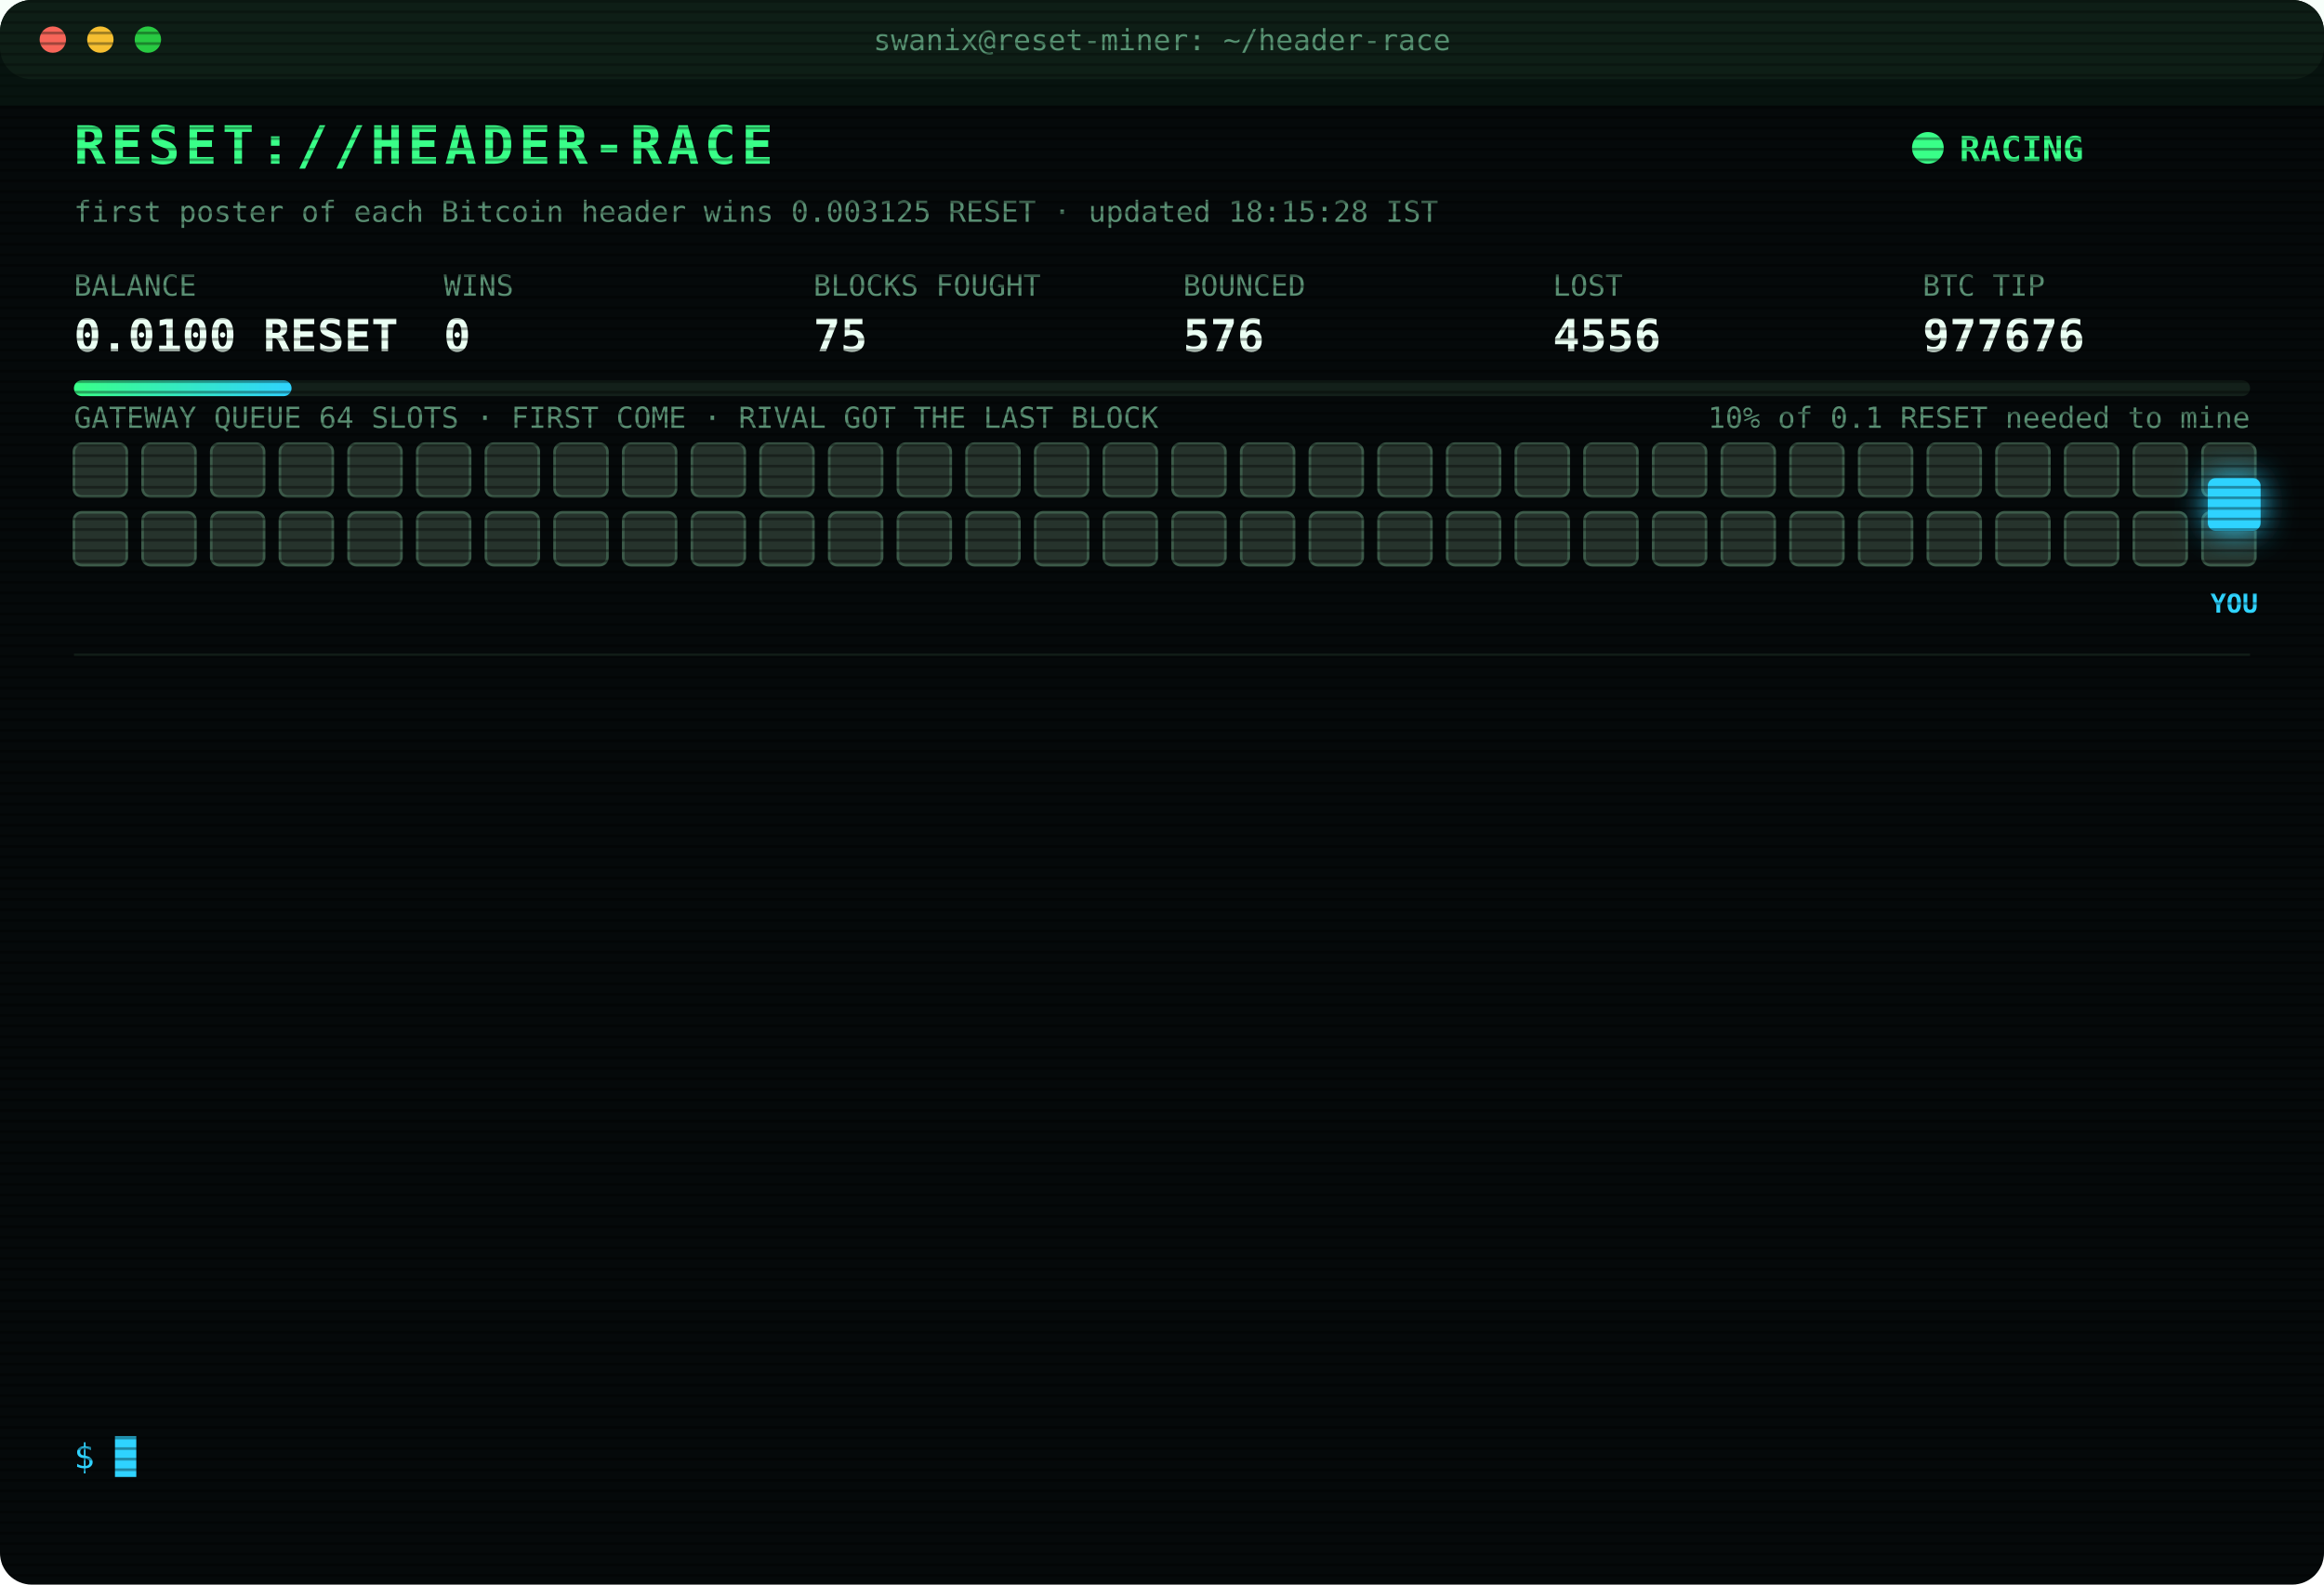
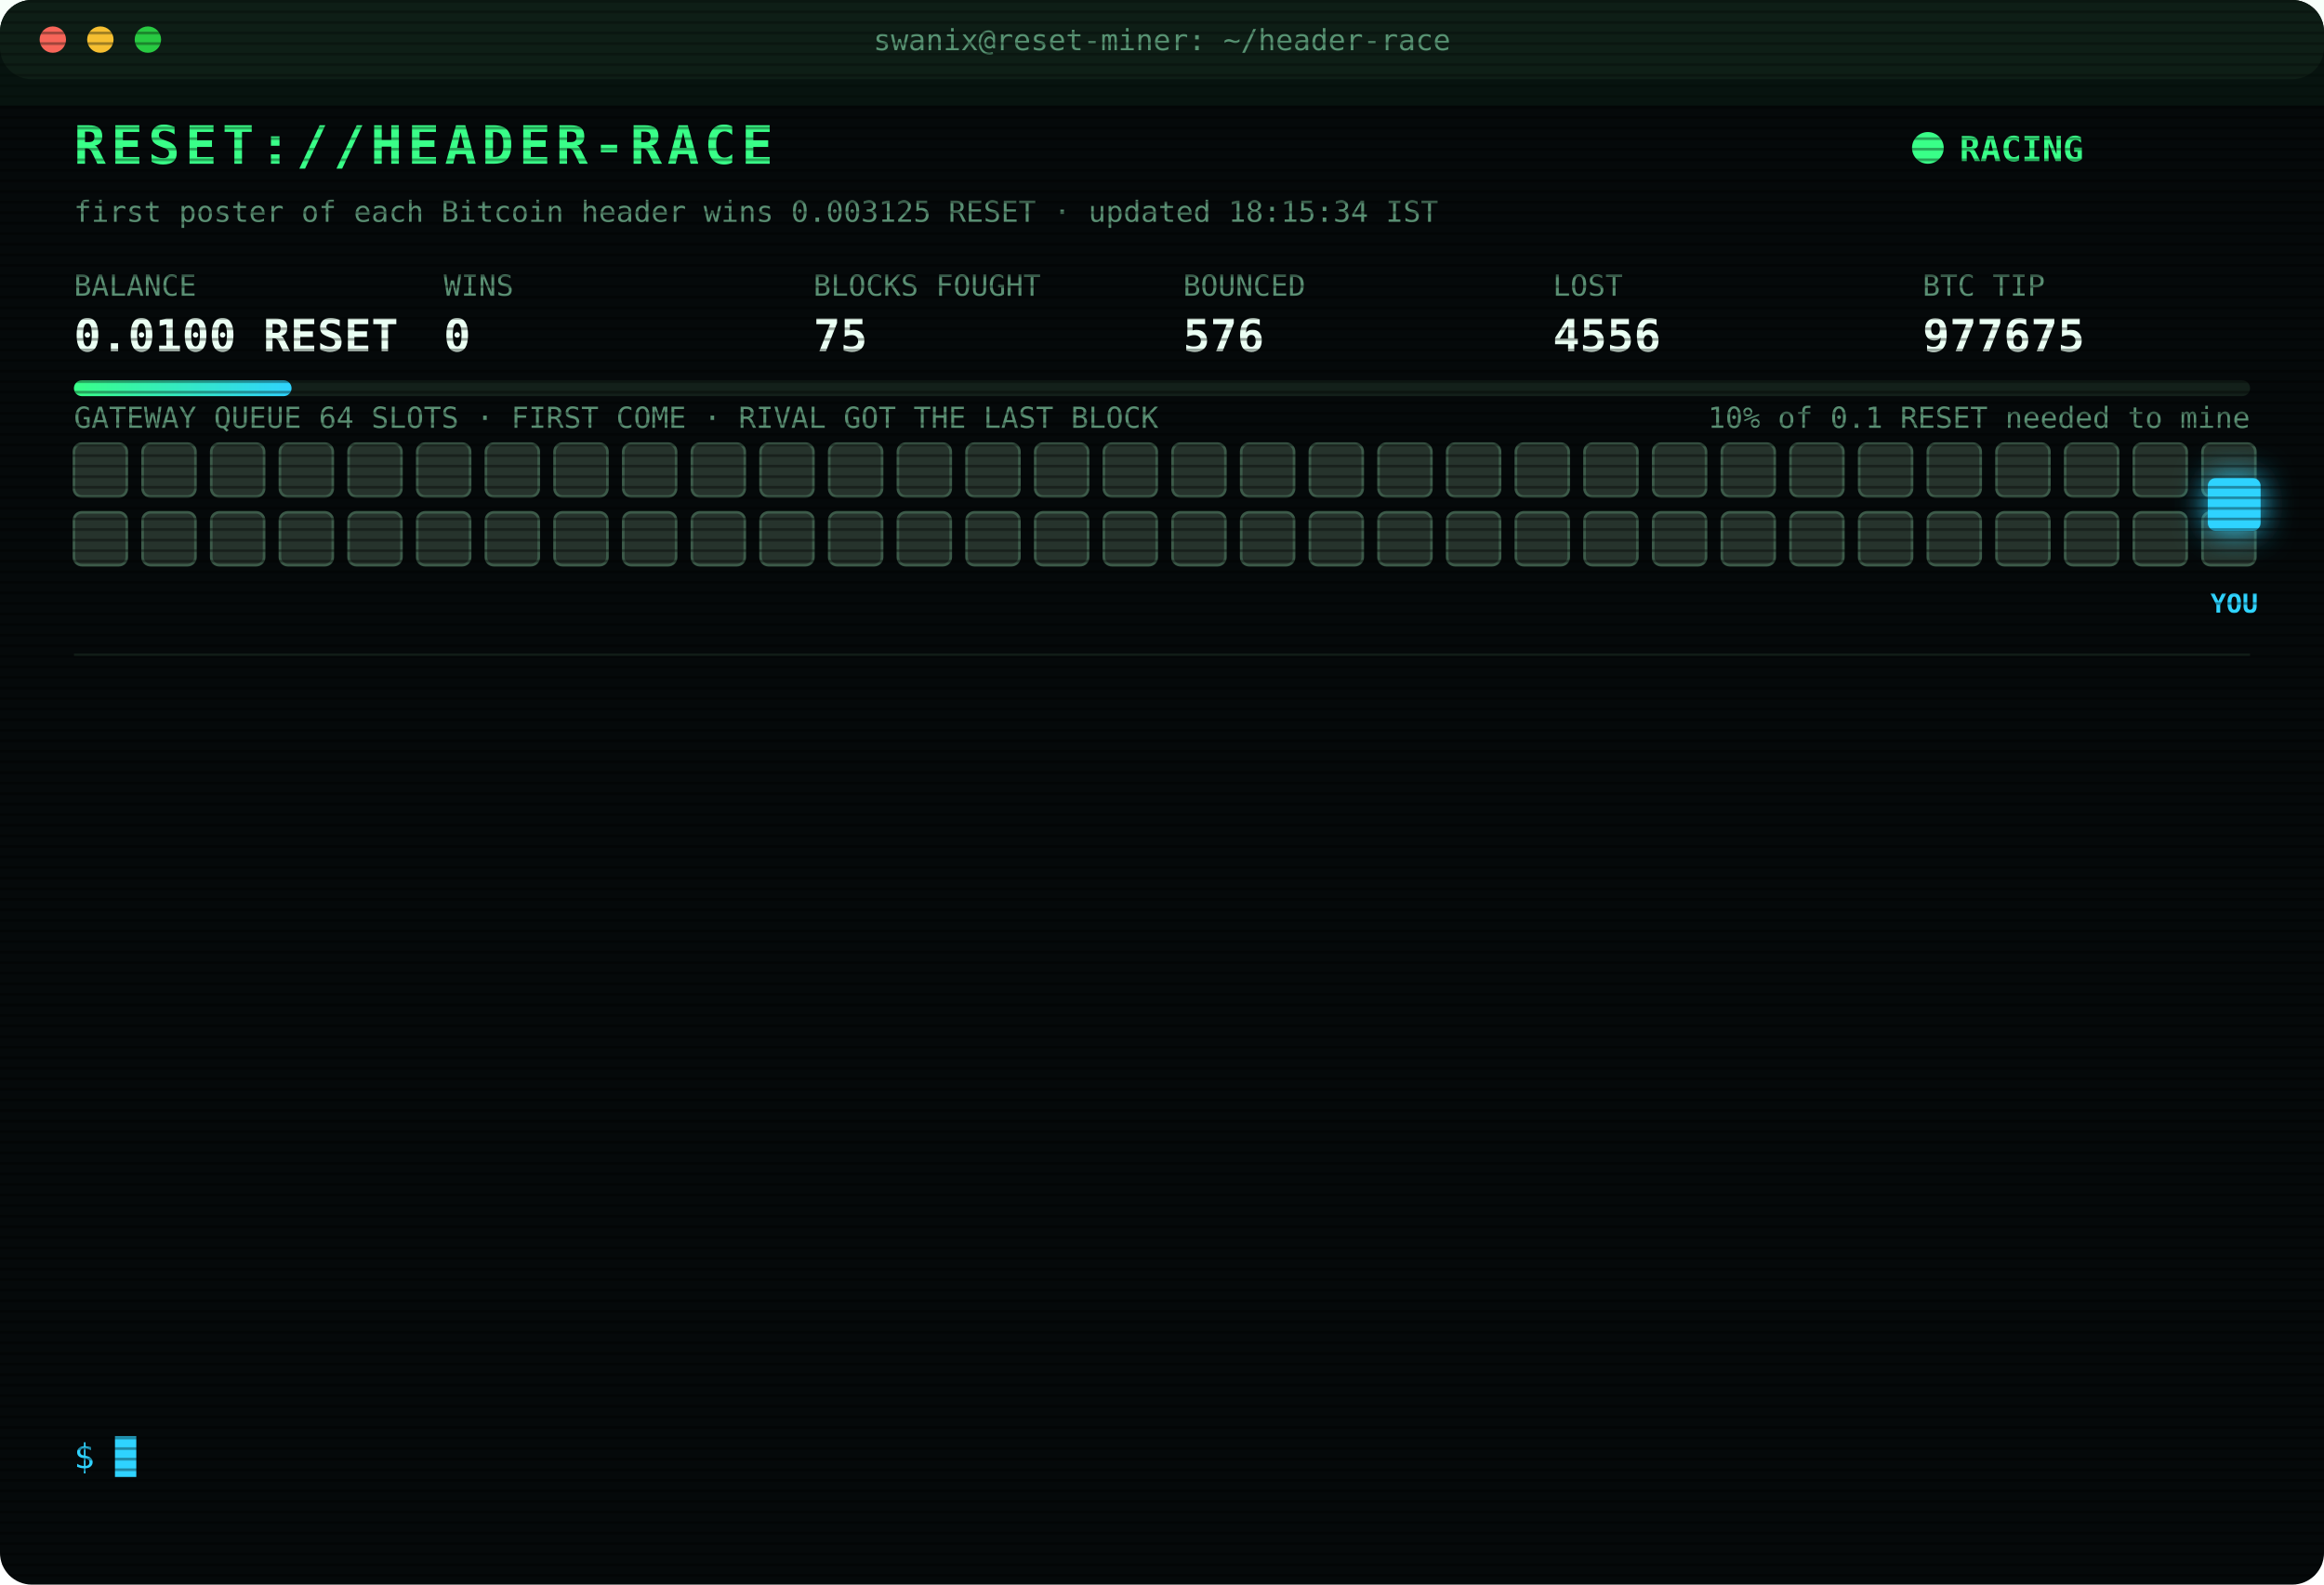
<svg xmlns="http://www.w3.org/2000/svg" width="880" height="600" viewBox="0 0 880 600" font-family="ui-monospace,SFMono-Regular,Menlo,Consolas,monospace">
  <style>
text{font-size:13px;fill:#7CFFB2}
.title{font-size:20px;font-weight:700;fill:#39FF88;letter-spacing:2px;animation:glitch 3s infinite steps(1)}
.sub{fill:#2fd3ff}.k{fill:#5a8f73;font-size:11px}.v{font-size:17px;font-weight:700;fill:#eafff3}
.ts{fill:#3f6b56}.boot{fill:#2fd3ff}.dim{fill:#5a8f73}.bad{fill:#ff4d6d}.warn{fill:#ffd23f}.mag{fill:#ff5cf0}.win{fill:#39FF88;font-weight:700}
.tag{font-size:10px;fill:#2fd3ff;font-weight:700}
.rival{fill:#26332c;stroke:#3c5a49;animation:jam 1.2s infinite alternate}
.idle{fill:#141c18;stroke:#22302a;animation:breathe 4s infinite}
.me{fill:#2fd3ff;filter:drop-shadow(0 0 6px #2fd3ff)}
.hover{animation:nudge 1.1s infinite ease-in-out}.bounce{animation:kick 1.4s infinite}
.ln{opacity:0;animation:in .4s forwards}
.cur{animation:blink 1s infinite steps(1)}
.scan{animation:scan 6s infinite linear}
.led{animation:blink 1.4s infinite}
@keyframes in{from{opacity:0;transform:translateX(-6px)}to{opacity:1;transform:none}}
@keyframes blink{50%{opacity:0}}
@keyframes jam{to{fill:#33463b}}
@keyframes breathe{50%{opacity:.4}}
@keyframes nudge{50%{transform:translateX(-10px)}}
@keyframes kick{0%,100%{transform:none}30%{transform:translateX(-14px)}55%{transform:translateX(10px) translateY(-6px)}}
@keyframes glitch{0%,92%{transform:none}93%{transform:translateX(2px);fill:#ff4d6d}95%{transform:translateX(-2px);fill:#2fd3ff}97%{transform:none}}
@keyframes scan{from{transform:translateY(-40px)}to{transform:translateY(600px)}}
</style>
  <defs>
    <pattern id="sl" width="4" height="4" patternUnits="userSpaceOnUse">
      <rect width="4" height="1" fill="#000" opacity=".35" />
    </pattern>
    <linearGradient id="bar">
      <stop offset="0" stop-color="#39FF88" />
      <stop offset="1" stop-color="#2fd3ff" />
    </linearGradient>
  </defs>
  <rect width="880" height="600" rx="12" fill="#05090a" />
  <rect width="880" height="30" rx="12" fill="#0d1512" />
  <circle cx="20" cy="15" r="5" fill="#ff5f57" />
  <circle cx="38" cy="15" r="5" fill="#febc2e" />
  <circle cx="56" cy="15" r="5" fill="#28c840" />
  <text x="440" y="19" text-anchor="middle" class="k">swanix@reset-miner: ~/header-race</text>
  <text x="28" y="62" class="title">RESET://HEADER-RACE</text>
  <circle class="led" cx="730" cy="56" r="6" fill="#39FF88" />
  <text x="742" y="61" class="win">RACING</text>
-   <text x="28" y="84" class="k">first poster of each Bitcoin header wins 0.003125 RESET · updated 18:15:28 IST</text>
+   <text x="28" y="84" class="k">first poster of each Bitcoin header wins 0.003125 RESET · updated 18:15:34 IST</text>
  <text x="28" y="112" class="k">BALANCE</text>
  <text x="28" y="133" class="v">0.0100 RESET</text>
  <text x="168" y="112" class="k">WINS</text>
  <text x="168" y="133" class="v">0</text>
  <text x="308" y="112" class="k">BLOCKS FOUGHT</text>
  <text x="308" y="133" class="v">75</text>
  <text x="448" y="112" class="k">BOUNCED</text>
  <text x="448" y="133" class="v">576</text>
  <text x="588" y="112" class="k">LOST</text>
  <text x="588" y="133" class="v">4556</text>
  <text x="728" y="112" class="k">BTC TIP</text>
-   <text x="728" y="133" class="v">977676</text>
+   <text x="728" y="133" class="v">977675</text>
  <rect x="28" y="144" width="824" height="6" rx="3" fill="#13201a" />
  <rect x="28" y="144" width="82.4" height="6" rx="3" fill="url(#bar)" />
  <text x="852" y="162" text-anchor="end" class="k">10% of 0.1 RESET needed to mine</text>
  <text x="28" y="162" class="k">GATEWAY QUEUE 64 SLOTS · FIRST COME · RIVAL GOT THE LAST BLOCK</text>
  <rect class="rival" x="28" y="168" width="20" height="20" rx="3" style="animation-delay:0.00s" />
  <rect class="rival" x="54" y="168" width="20" height="20" rx="3" style="animation-delay:0.05s" />
  <rect class="rival" x="80" y="168" width="20" height="20" rx="3" style="animation-delay:0.10s" />
  <rect class="rival" x="106" y="168" width="20" height="20" rx="3" style="animation-delay:0.15s" />
  <rect class="rival" x="132" y="168" width="20" height="20" rx="3" style="animation-delay:0.20s" />
  <rect class="rival" x="158" y="168" width="20" height="20" rx="3" style="animation-delay:0.25s" />
  <rect class="rival" x="184" y="168" width="20" height="20" rx="3" style="animation-delay:0.30s" />
  <rect class="rival" x="210" y="168" width="20" height="20" rx="3" style="animation-delay:0.35s" />
  <rect class="rival" x="236" y="168" width="20" height="20" rx="3" style="animation-delay:0.40s" />
  <rect class="rival" x="262" y="168" width="20" height="20" rx="3" style="animation-delay:0.45s" />
  <rect class="rival" x="288" y="168" width="20" height="20" rx="3" style="animation-delay:0.50s" />
  <rect class="rival" x="314" y="168" width="20" height="20" rx="3" style="animation-delay:0.55s" />
  <rect class="rival" x="340" y="168" width="20" height="20" rx="3" style="animation-delay:0.60s" />
  <rect class="rival" x="366" y="168" width="20" height="20" rx="3" style="animation-delay:0.65s" />
  <rect class="rival" x="392" y="168" width="20" height="20" rx="3" style="animation-delay:0.70s" />
  <rect class="rival" x="418" y="168" width="20" height="20" rx="3" style="animation-delay:0.75s" />
  <rect class="rival" x="444" y="168" width="20" height="20" rx="3" style="animation-delay:0.80s" />
  <rect class="rival" x="470" y="168" width="20" height="20" rx="3" style="animation-delay:0.85s" />
  <rect class="rival" x="496" y="168" width="20" height="20" rx="3" style="animation-delay:0.90s" />
  <rect class="rival" x="522" y="168" width="20" height="20" rx="3" style="animation-delay:0.95s" />
  <rect class="rival" x="548" y="168" width="20" height="20" rx="3" style="animation-delay:1.00s" />
  <rect class="rival" x="574" y="168" width="20" height="20" rx="3" style="animation-delay:1.05s" />
  <rect class="rival" x="600" y="168" width="20" height="20" rx="3" style="animation-delay:1.10s" />
  <rect class="rival" x="626" y="168" width="20" height="20" rx="3" style="animation-delay:1.15s" />
  <rect class="rival" x="652" y="168" width="20" height="20" rx="3" style="animation-delay:1.20s" />
  <rect class="rival" x="678" y="168" width="20" height="20" rx="3" style="animation-delay:1.25s" />
  <rect class="rival" x="704" y="168" width="20" height="20" rx="3" style="animation-delay:1.30s" />
  <rect class="rival" x="730" y="168" width="20" height="20" rx="3" style="animation-delay:1.35s" />
  <rect class="rival" x="756" y="168" width="20" height="20" rx="3" style="animation-delay:1.40s" />
  <rect class="rival" x="782" y="168" width="20" height="20" rx="3" style="animation-delay:1.45s" />
  <rect class="rival" x="808" y="168" width="20" height="20" rx="3" style="animation-delay:1.50s" />
  <rect class="rival" x="834" y="168" width="20" height="20" rx="3" style="animation-delay:1.55s" />
  <rect class="rival" x="28" y="194" width="20" height="20" rx="3" style="animation-delay:1.60s" />
  <rect class="rival" x="54" y="194" width="20" height="20" rx="3" style="animation-delay:1.65s" />
  <rect class="rival" x="80" y="194" width="20" height="20" rx="3" style="animation-delay:1.70s" />
  <rect class="rival" x="106" y="194" width="20" height="20" rx="3" style="animation-delay:1.75s" />
  <rect class="rival" x="132" y="194" width="20" height="20" rx="3" style="animation-delay:1.80s" />
  <rect class="rival" x="158" y="194" width="20" height="20" rx="3" style="animation-delay:1.85s" />
  <rect class="rival" x="184" y="194" width="20" height="20" rx="3" style="animation-delay:1.90s" />
  <rect class="rival" x="210" y="194" width="20" height="20" rx="3" style="animation-delay:1.95s" />
  <rect class="rival" x="236" y="194" width="20" height="20" rx="3" style="animation-delay:2.00s" />
  <rect class="rival" x="262" y="194" width="20" height="20" rx="3" style="animation-delay:2.05s" />
  <rect class="rival" x="288" y="194" width="20" height="20" rx="3" style="animation-delay:2.10s" />
  <rect class="rival" x="314" y="194" width="20" height="20" rx="3" style="animation-delay:2.15s" />
  <rect class="rival" x="340" y="194" width="20" height="20" rx="3" style="animation-delay:2.20s" />
  <rect class="rival" x="366" y="194" width="20" height="20" rx="3" style="animation-delay:2.25s" />
  <rect class="rival" x="392" y="194" width="20" height="20" rx="3" style="animation-delay:2.30s" />
  <rect class="rival" x="418" y="194" width="20" height="20" rx="3" style="animation-delay:2.35s" />
  <rect class="rival" x="444" y="194" width="20" height="20" rx="3" style="animation-delay:2.40s" />
  <rect class="rival" x="470" y="194" width="20" height="20" rx="3" style="animation-delay:2.45s" />
  <rect class="rival" x="496" y="194" width="20" height="20" rx="3" style="animation-delay:2.50s" />
  <rect class="rival" x="522" y="194" width="20" height="20" rx="3" style="animation-delay:2.55s" />
  <rect class="rival" x="548" y="194" width="20" height="20" rx="3" style="animation-delay:2.60s" />
  <rect class="rival" x="574" y="194" width="20" height="20" rx="3" style="animation-delay:2.65s" />
  <rect class="rival" x="600" y="194" width="20" height="20" rx="3" style="animation-delay:2.70s" />
  <rect class="rival" x="626" y="194" width="20" height="20" rx="3" style="animation-delay:2.75s" />
  <rect class="rival" x="652" y="194" width="20" height="20" rx="3" style="animation-delay:2.80s" />
  <rect class="rival" x="678" y="194" width="20" height="20" rx="3" style="animation-delay:2.85s" />
  <rect class="rival" x="704" y="194" width="20" height="20" rx="3" style="animation-delay:2.90s" />
  <rect class="rival" x="730" y="194" width="20" height="20" rx="3" style="animation-delay:2.95s" />
  <rect class="rival" x="756" y="194" width="20" height="20" rx="3" style="animation-delay:3.00s" />
  <rect class="rival" x="782" y="194" width="20" height="20" rx="3" style="animation-delay:3.05s" />
  <rect class="rival" x="808" y="194" width="20" height="20" rx="3" style="animation-delay:3.10s" />
  <rect class="rival" x="834" y="194" width="20" height="20" rx="3" style="animation-delay:3.15s" />
  <g class="hover">
    <rect class="me" x="836" y="181" width="20" height="20" rx="3" />
    <text class="tag" x="846" y="232" text-anchor="middle">YOU</text>
  </g>
  <line x1="28" x2="852" y1="248" y2="248" stroke="#13201a" />
  <g class="ln" style="animation-delay:0.40s">
-     <text x="28" y="270" class="ts">15:25:00</text>
-     <text x="104" y="270" class="bad">[LOST] #977664 taken by a rival miner</text>
+     <text x="28" y="270" class="ts">15:45:12</text>
+     <text x="104" y="270" class="bad">[LOST] #977665 taken by a rival miner</text>
  </g>
  <g class="ln" style="animation-delay:0.65s">
-     <text x="28" y="292" class="ts">15:45:12</text>
-     <text x="104" y="292" class="bad">[LOST] #977665 taken by a rival miner</text>
+     <text x="28" y="292" class="ts">15:49:12</text>
+     <text x="104" y="292" class="bad">[LOST] #977666 taken by a rival miner</text>
  </g>
  <g class="ln" style="animation-delay:0.90s">
-     <text x="28" y="314" class="ts">15:49:12</text>
-     <text x="104" y="314" class="bad">[LOST] #977666 taken by a rival miner</text>
+     <text x="28" y="314" class="ts">15:49:39</text>
+     <text x="104" y="314" class="bad">[LOST] #977667 taken by a rival miner</text>
  </g>
  <g class="ln" style="animation-delay:1.15s">
-     <text x="28" y="336" class="ts">15:49:39</text>
-     <text x="104" y="336" class="bad">[LOST] #977667 taken by a rival miner</text>
+     <text x="28" y="336" class="ts">16:07:59</text>
+     <text x="104" y="336" class="bad">[LOST] #977668 taken by a rival miner</text>
  </g>
  <g class="ln" style="animation-delay:1.40s">
-     <text x="28" y="358" class="ts">16:07:59</text>
-     <text x="104" y="358" class="bad">[LOST] #977668 taken by a rival miner</text>
+     <text x="28" y="358" class="ts">16:13:07</text>
+     <text x="104" y="358" class="bad">[LOST] #977669 taken by a rival miner</text>
  </g>
  <g class="ln" style="animation-delay:1.65s">
-     <text x="28" y="380" class="ts">16:13:07</text>
-     <text x="104" y="380" class="bad">[LOST] #977669 taken by a rival miner</text>
+     <text x="28" y="380" class="ts">16:32:16</text>
+     <text x="104" y="380" class="bad">[LOST] #977670 taken by a rival miner</text>
  </g>
  <g class="ln" style="animation-delay:1.90s">
-     <text x="28" y="402" class="ts">16:32:16</text>
-     <text x="104" y="402" class="bad">[LOST] #977670 taken by a rival miner</text>
+     <text x="28" y="402" class="ts">17:01:32</text>
+     <text x="104" y="402" class="bad">[LOST] #977671 taken by a rival miner</text>
  </g>
  <g class="ln" style="animation-delay:2.15s">
-     <text x="28" y="424" class="ts">17:01:32</text>
-     <text x="104" y="424" class="bad">[LOST] #977671 taken by a rival miner</text>
+     <text x="28" y="424" class="ts">17:14:37</text>
+     <text x="104" y="424" class="bad">[LOST] #977672 taken by a rival miner</text>
  </g>
  <g class="ln" style="animation-delay:2.40s">
-     <text x="28" y="446" class="ts">17:14:37</text>
-     <text x="104" y="446" class="bad">[LOST] #977672 taken by a rival miner</text>
+     <text x="28" y="446" class="ts">17:23:13</text>
+     <text x="104" y="446" class="bad">[LOST] #977673 taken by a rival miner</text>
  </g>
  <g class="ln" style="animation-delay:2.65s">
-     <text x="28" y="468" class="ts">17:23:13</text>
-     <text x="104" y="468" class="bad">[LOST] #977673 taken by a rival miner</text>
+     <text x="28" y="468" class="ts">17:39:38</text>
+     <text x="104" y="468" class="bad">[LOST] #977674 taken by a rival miner</text>
  </g>
  <g class="ln" style="animation-delay:2.90s">
-     <text x="28" y="490" class="ts">17:39:38</text>
-     <text x="104" y="490" class="bad">[LOST] #977674 taken by a rival miner</text>
+     <text x="28" y="490" class="ts">17:41:26</text>
+     <text x="104" y="490" class="bad">[LOST] #977675 taken by a rival miner</text>
  </g>
  <g class="ln" style="animation-delay:3.15s">
-     <text x="28" y="512" class="ts">17:41:26</text>
-     <text x="104" y="512" class="bad">[LOST] #977675 taken by a rival miner</text>
+     <text x="28" y="512" class="ts">18:10:58</text>
+     <text x="104" y="512" class="dim">[STINT END] calls 762 · wins 0</text>
  </g>
  <g class="ln" style="animation-delay:3.40s">
-     <text x="28" y="534" class="ts">18:10:58</text>
-     <text x="104" y="534" class="dim">[STINT END] calls 762 · wins 0</text>
+     <text x="28" y="534" class="ts">18:15:29</text>
+     <text x="104" y="534" class="boot">[BOOT] racer v3 online · 3 feeds · stint 340m</text>
  </g>
  <text x="28" y="556" class="sub">$ <tspan class="cur">█</tspan>
  </text>
  <rect width="880" height="600" rx="12" fill="url(#sl)" pointer-events="none" />
  <rect class="scan" width="880" height="40" fill="#39FF88" opacity=".04" />
</svg>
